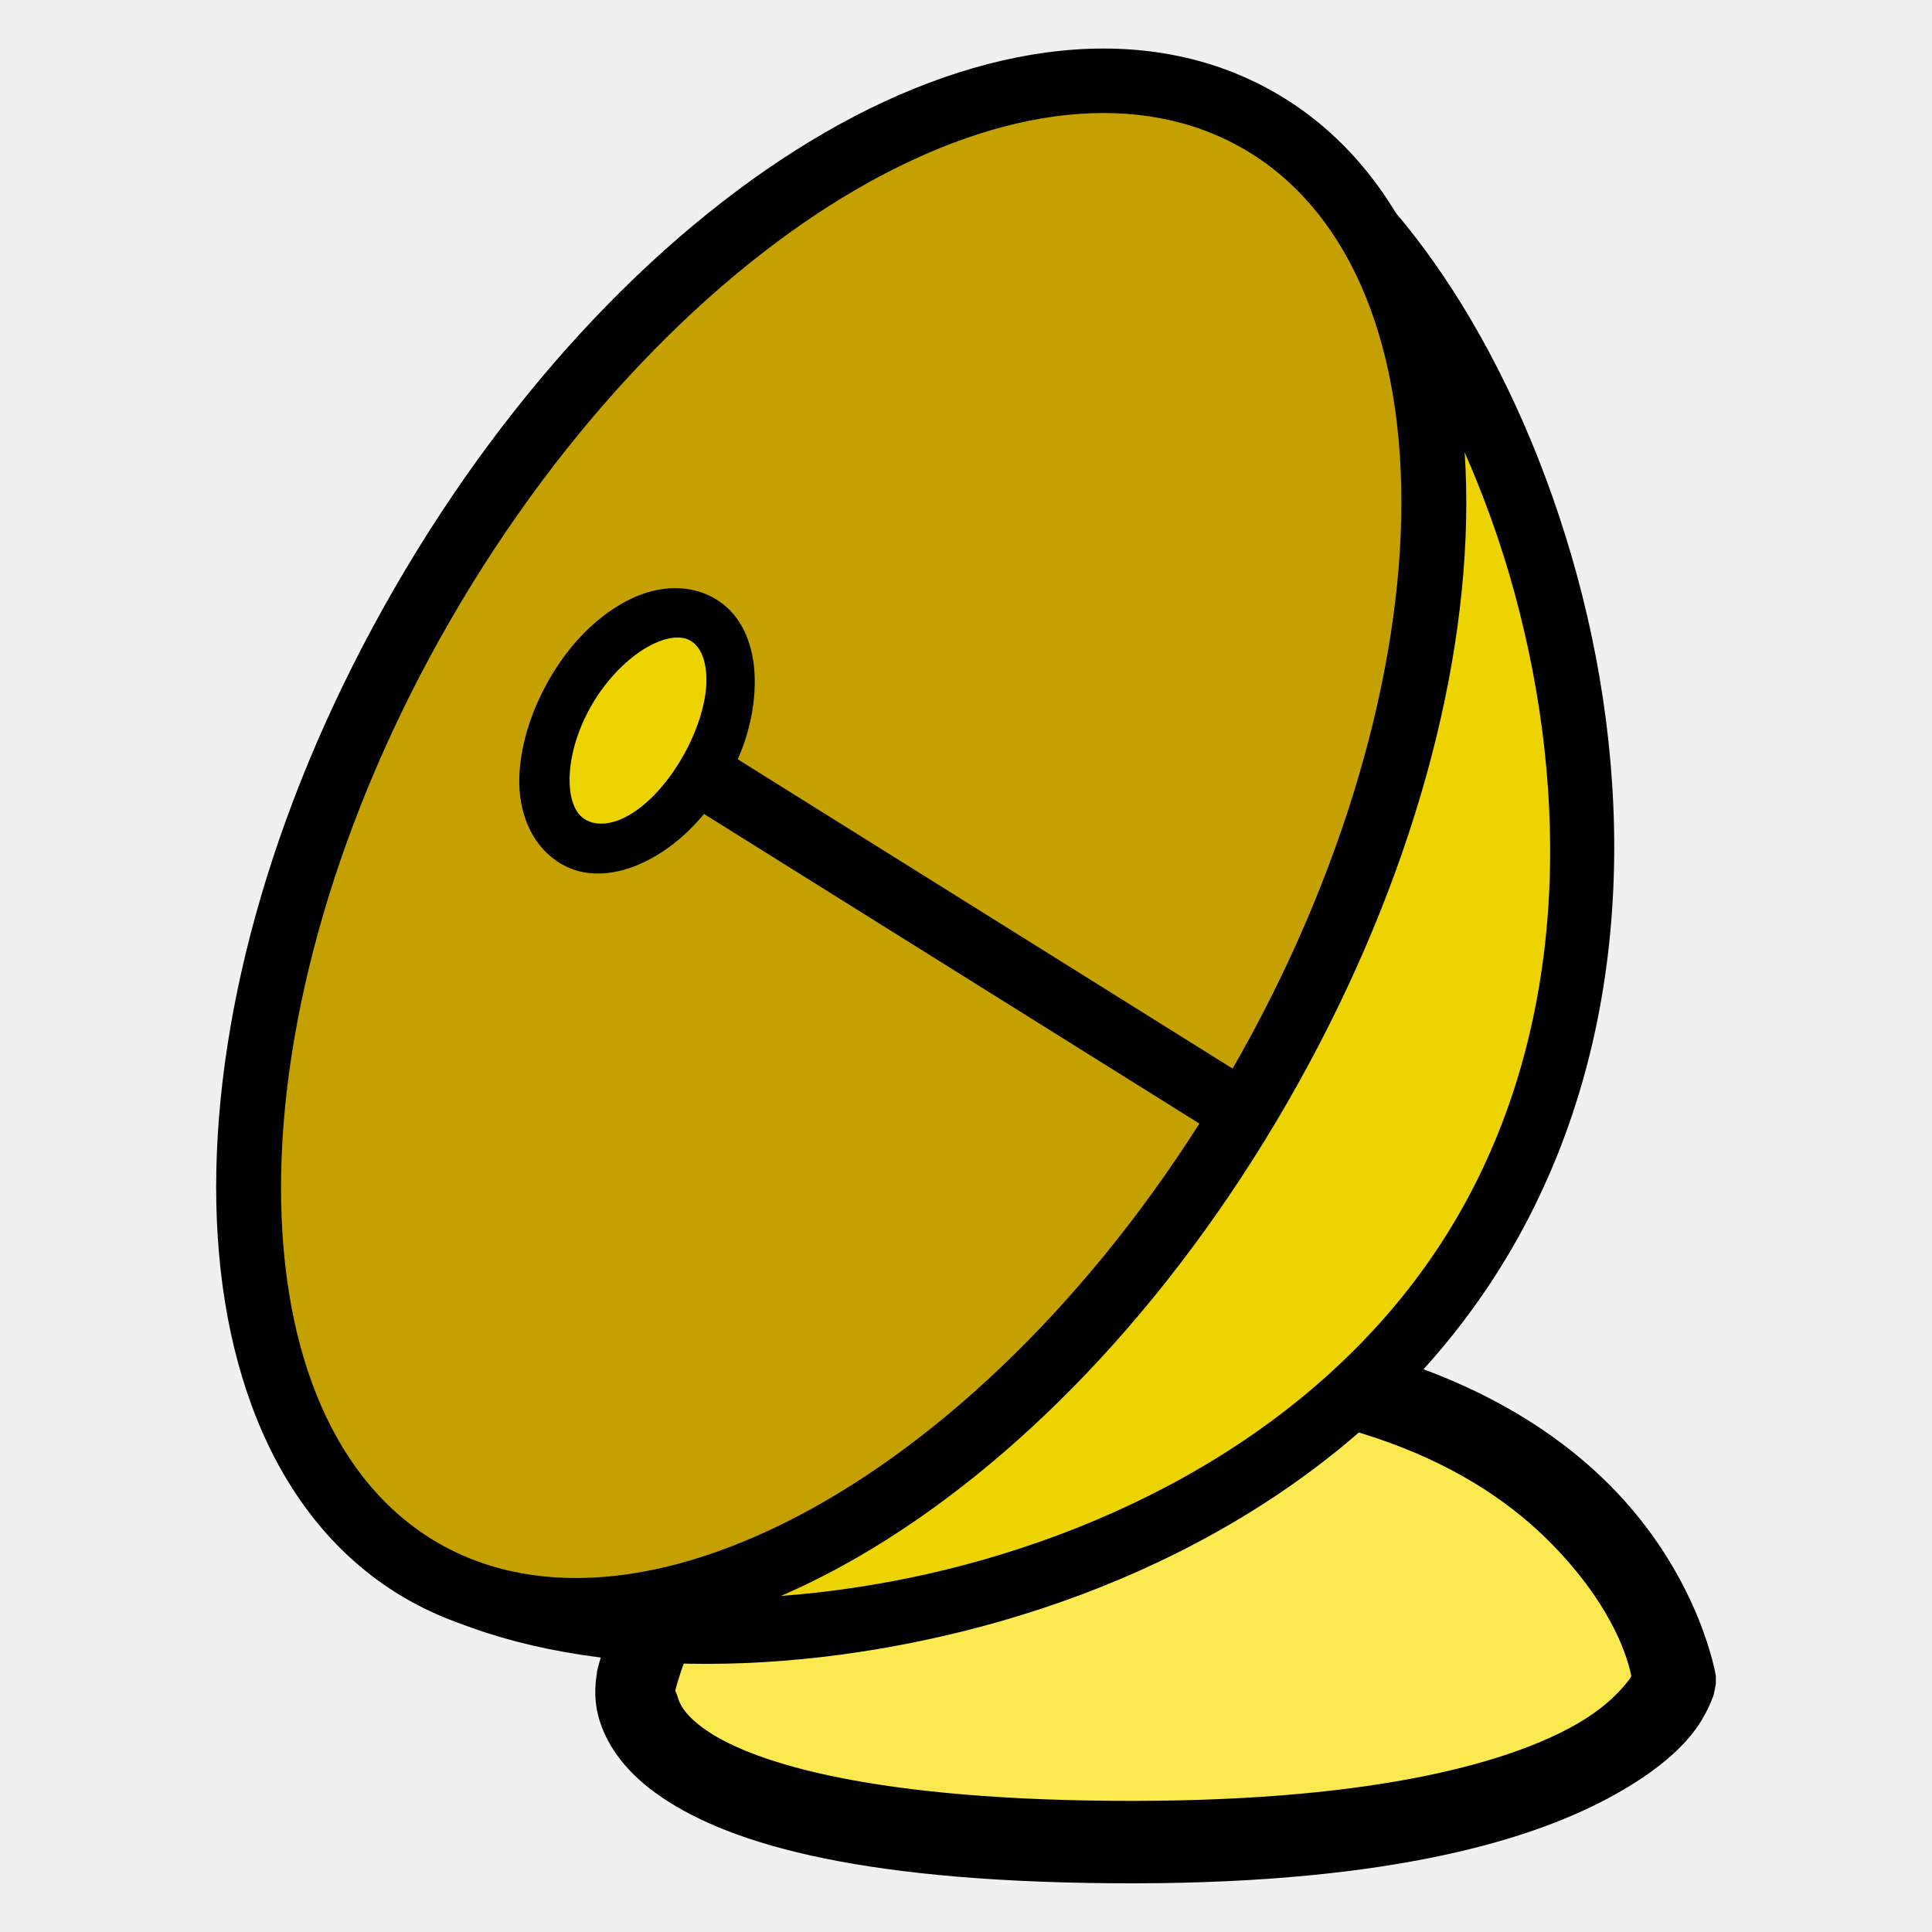
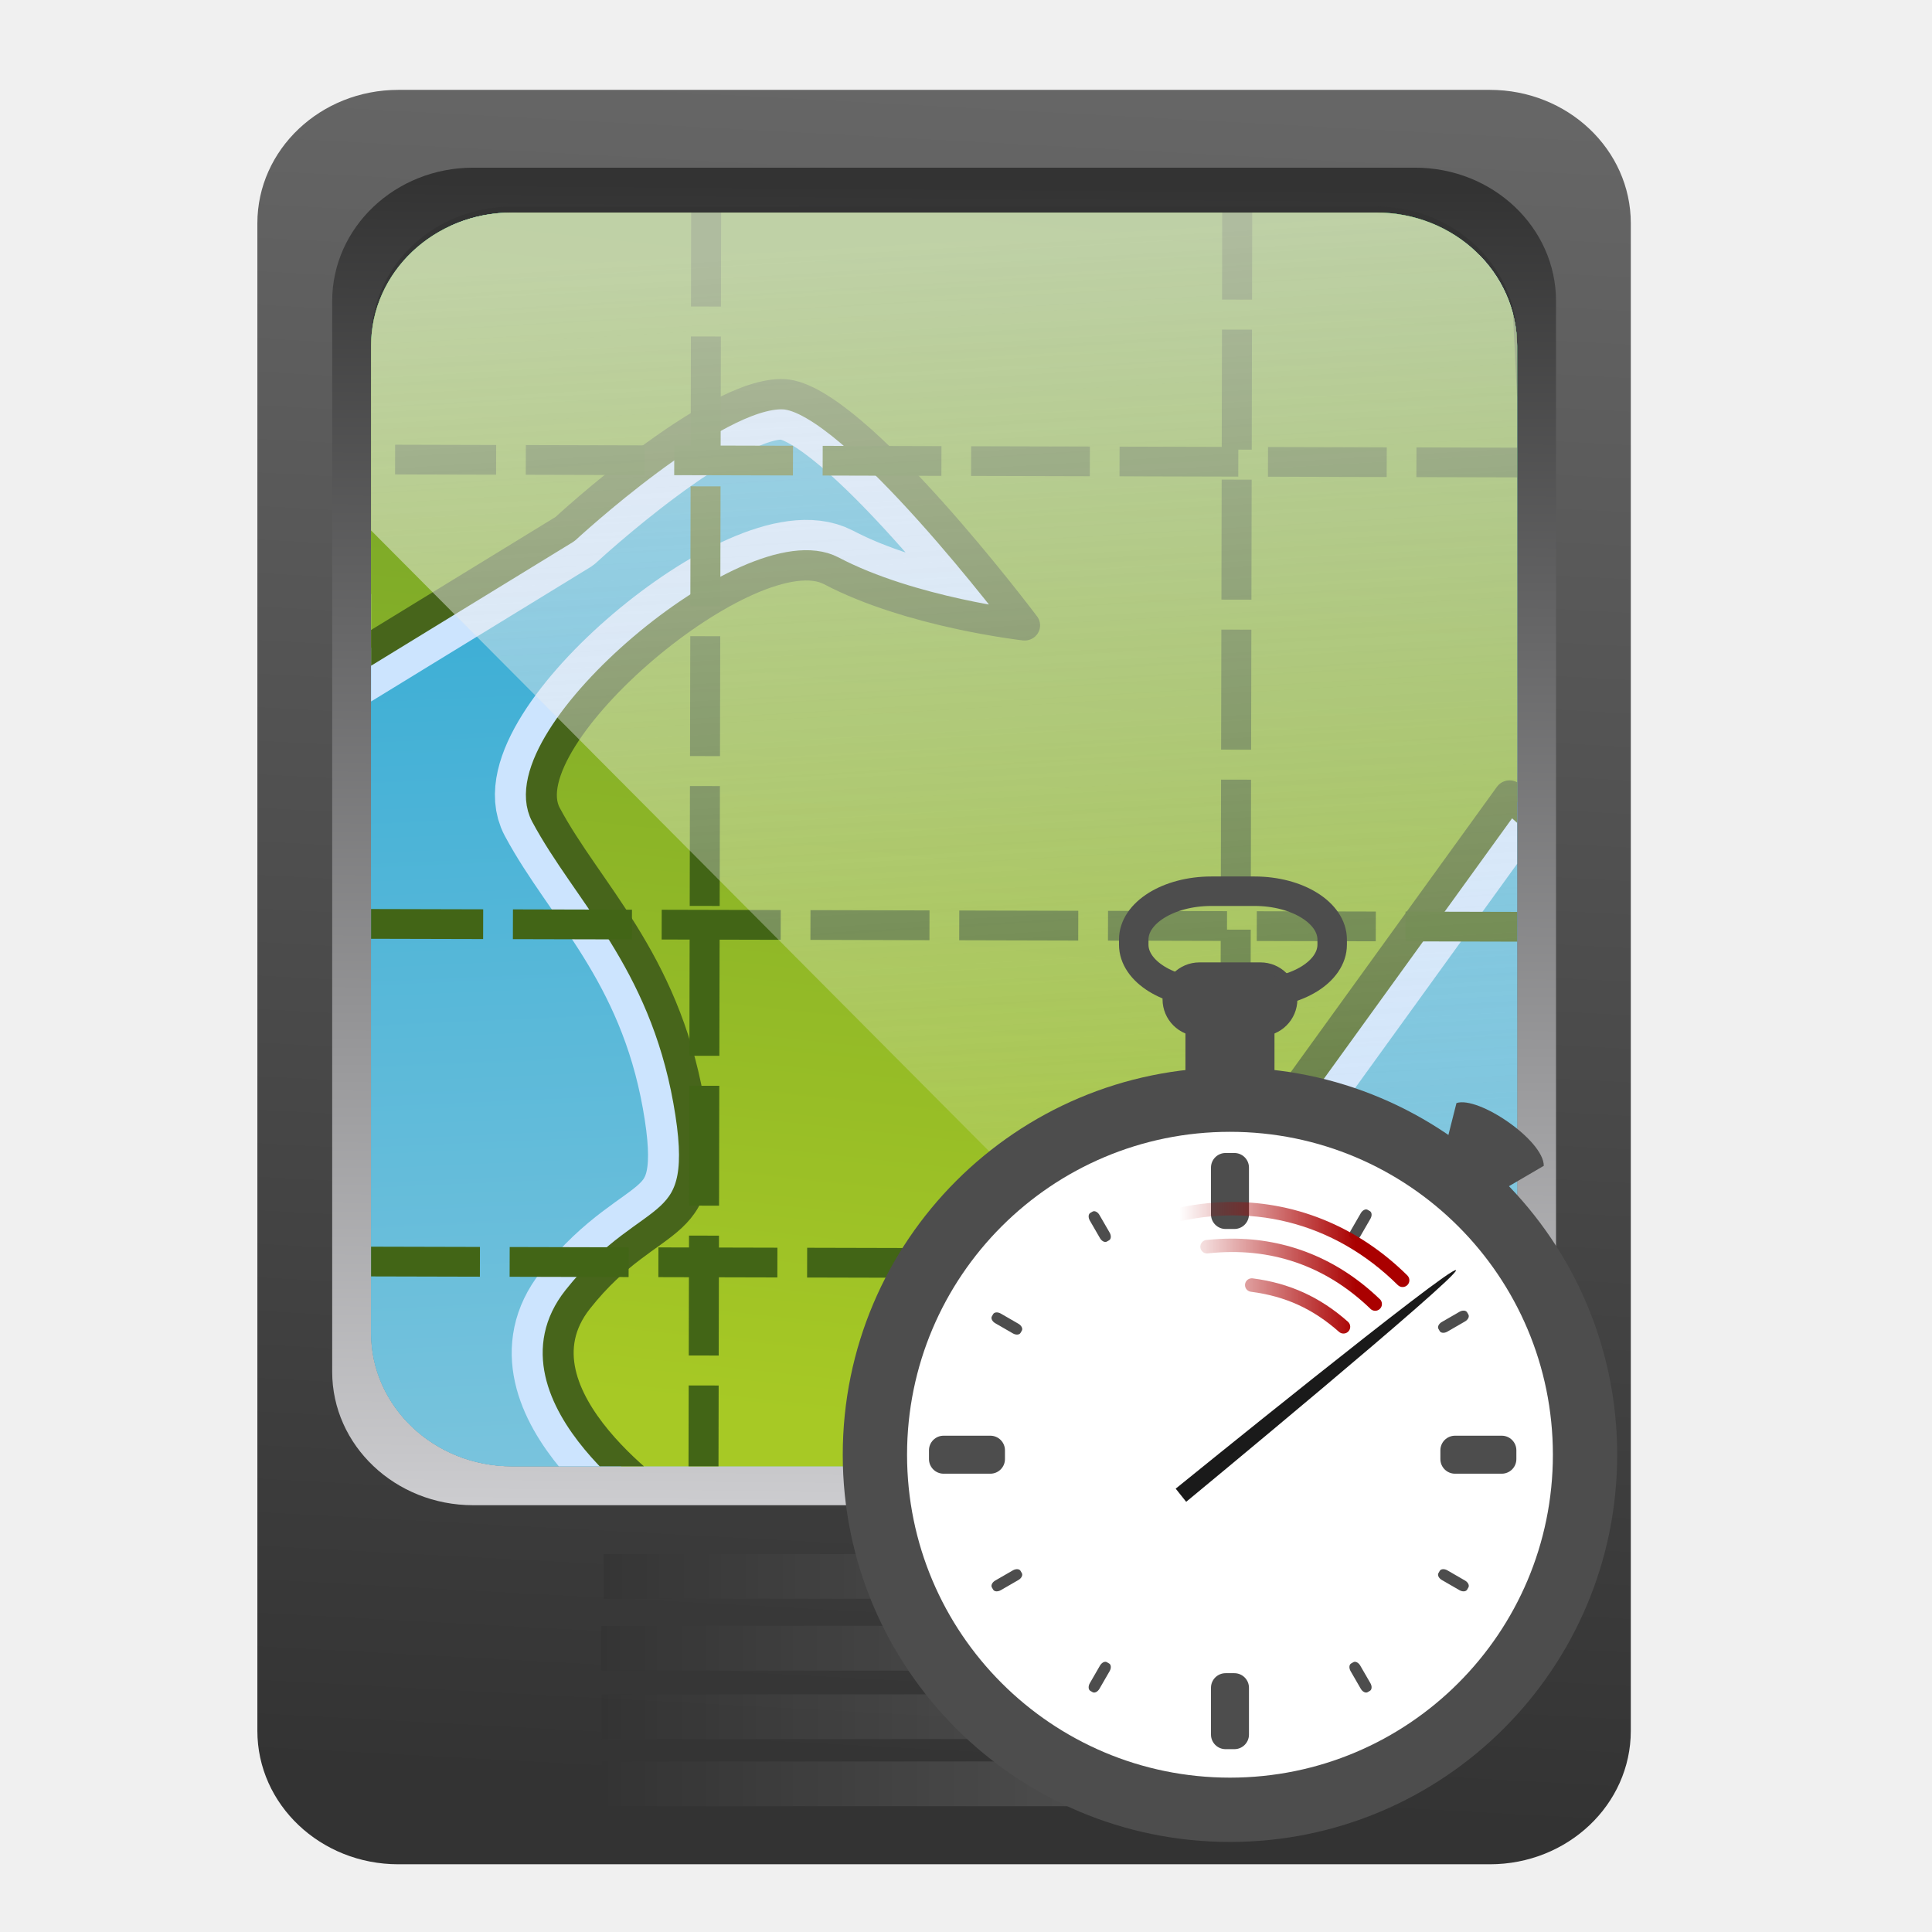
- <svg xmlns="http://www.w3.org/2000/svg" width="30" height="30" id="svg7594" version="1.0">
-   <defs id="defs7596">
-     <linearGradient id="linearGradient2202">
-       <stop offset="0" style="stop-color:#797979;stop-opacity:1;" id="stop2204" />
-       <stop offset="1" style="stop-color:#cbcbcb;stop-opacity:1;" id="stop2206" />
+ <svg xmlns="http://www.w3.org/2000/svg" xmlns:xlink="http://www.w3.org/1999/xlink" id="svg4199" viewBox="0 0 512 512" version="1.1" width="100%" height="100%">
+   <defs id="defs3">
+     <linearGradient id="linearGradient5054">
+       <stop id="stop5056" stop-color="#6c9d2a" offset="0" />
+       <stop id="stop5058" stop-color="#a7c925" offset="1" />
    </linearGradient>
+     <linearGradient id="linearGradient4719">
+       <stop id="stop4721" stop-color="#333" offset="0" />
+       <stop id="stop4723" stop-color="#666" offset="1" />
+     </linearGradient>
+     <style id="style6" type="text/css">.str0 {stroke:#1F1A17;stroke-width:0.076}
+     .fil9 {fill:none}
+     .fil3 {fill:#007CC3}
+     .fil1 {fill:#00923F}
+     .fil5 {fill:#0093DD}
+     .fil0 {fill:#1F1A17}
+     .fil7 {fill:#DA251D}
+     .fil2 {fill:#E77817}
+     .fil4 {fill:#FFF500}
+     .fil6 {fill:white}
+     .fil8 {fill:#141516}</style>
+     <clipPath id="clipPath5121" clipPathUnits="userSpaceOnUse">
+       <rect id="rect5123" rx="67.287" ry="63.708" height="598.57" width="547.14" y="146.65" x="-237.14" style="fill:url(#linearGradient5125)" />
+     </clipPath>
+     <linearGradient id="linearGradient5125" x1="12.857" gradientUnits="userSpaceOnUse" x2="36.429" y1="205.22" y2="745.22">
+       <stop id="stop5044" stop-color="#2ba8d3" offset="0" />
+       <stop id="stop5046" stop-color="#7ac4dd" offset="1" />
+     </linearGradient>
+     <linearGradient id="linearGradient5264" x1="-7.143" xlink:href="#linearGradient4719" gradientUnits="userSpaceOnUse" x2="36.429" y1="902.36" y2="88.076" />
+     <linearGradient id="linearGradient5266" y2="763.79" gradientUnits="userSpaceOnUse" y1="133.79" x2="36.429" x1="41.429">
+       <stop id="stop4733" stop-color="#333" offset="0" />
+       <stop id="stop4735" stop-color="#cccccf" offset="1" />
+     </linearGradient>
+     <linearGradient id="linearGradient5268" x1="41.429" xlink:href="#linearGradient4719" gradientUnits="userSpaceOnUse" y1="133.79" gradientTransform="matrix(0.93643,0,0,0.94183,2.3158,25.855)" x2="36.429" y2="763.79" />
+     <linearGradient id="linearGradient5274" x1="-64.286" xlink:href="#linearGradient5054" gradientUnits="userSpaceOnUse" y1="136.65" gradientTransform="matrix(1.0154,0,0,1.0512,747.72,9.9705)" x2="-7.143" y2="720.93" />
+     <linearGradient id="linearGradient5276" x1="-64.286" xlink:href="#linearGradient5054" gradientUnits="userSpaceOnUse" y1="179.57" gradientTransform="matrix(1.0154,0,0,1.0512,747.72,9.9705)" x2="-7.143" y2="720.93" />
+     <linearGradient id="linearGradient5278" y2="806.58" gradientUnits="userSpaceOnUse" y1="161.86" x2="36.429" x1="-1.187">
+       <stop id="stop5135" stop-color="#eee" offset="0" />
+       <stop id="stop5137" stop-color="#eee" stop-opacity="0" offset="1" />
+     </linearGradient>
+     <linearGradient id="linearGradient5280" x1="-250.49" xlink:href="#linearGradient4719" gradientUnits="userSpaceOnUse" x2="-138.96" y1="860.01" y2="860.01" />
+     <linearGradient id="linearGradient5282" y2="908.69" gradientUnits="userSpaceOnUse" y1="822.69" x2="-194.72" x1="-193.1">
+       <stop id="stop5158" stop-color="#fd3301" offset="0" />
+       <stop id="stop5160" stop-color="#d40000" offset="1" />
+     </linearGradient>
+     <linearGradient id="linearGradient5284" x1="-127.05" xlink:href="#linearGradient4719" gradientUnits="userSpaceOnUse" x2="173.35" y1="864.76" y2="864.76" />
+     <linearGradient id="linearGradient5286" x1="-127.05" xlink:href="#linearGradient4719" gradientUnits="userSpaceOnUse" x2="173.35" y1="896.82" y2="896.82" />
+     <linearGradient xlink:href="#linearGradient5054" id="linearGradient3110" gradientUnits="userSpaceOnUse" gradientTransform="matrix(1.0154,0,0,1.0512,747.72,9.9705)" x1="-64.286" y1="136.65" x2="-7.143" y2="720.93" />
+     <linearGradient xlink:href="#linearGradient5054" id="linearGradient3112" gradientUnits="userSpaceOnUse" gradientTransform="matrix(1.0154,0,0,1.0512,747.72,9.9705)" x1="-64.286" y1="179.57" x2="-7.143" y2="720.93" />
+     <linearGradient xlink:href="#linearGradient4719" id="linearGradient3125" gradientUnits="userSpaceOnUse" x1="-127.05" y1="896.82" x2="173.35" y2="896.82" gradientTransform="matrix(0.5550848,0,0,0.5550848,229.9733,-25.07302)" />
+     <linearGradient xlink:href="#linearGradient4719" id="linearGradient3128" gradientUnits="userSpaceOnUse" x1="-127.05" y1="864.76" x2="173.35" y2="864.76" gradientTransform="matrix(0.5550848,0,0,0.5550848,229.9733,-25.07302)" />
+     <linearGradient xlink:href="#linearGradient5282" id="linearGradient3153" gradientUnits="userSpaceOnUse" x1="-193.1" y1="822.69" x2="-194.72" y2="908.69" gradientTransform="matrix(0.4061611,0,0,0.4061611,450.1033,89.82397)" />
+     <linearGradient xlink:href="#linearGradient4719" id="linearGradient3156" gradientUnits="userSpaceOnUse" x1="-250.49" y1="860.01" x2="-138.96" y2="860.01" gradientTransform="matrix(0.5550848,0,0,0.5550848,479.1009,-38.25462)" />
+     <linearGradient xlink:href="#linearGradient5278" id="linearGradient3159" gradientUnits="userSpaceOnUse" x1="-1.187" y1="161.86" x2="36.429" y2="806.58" gradientTransform="matrix(0.5550848,0,0,0.5550848,229.9733,-25.07302)" />
+     <linearGradient xlink:href="#linearGradient5125" id="linearGradient3171" gradientUnits="userSpaceOnUse" x1="12.857" y1="205.22" x2="36.429" y2="745.22" gradientTransform="matrix(0.5550848,0,0,0.5550848,229.9733,-25.07302)" />
+     <linearGradient xlink:href="#linearGradient5125" id="linearGradient3174" gradientUnits="userSpaceOnUse" x1="12.857" y1="205.22" x2="36.429" y2="745.22" gradientTransform="matrix(0.5550848,0,0,0.5550848,229.9733,-25.07302)" />
+     <linearGradient xlink:href="#linearGradient4719" id="linearGradient3177" gradientUnits="userSpaceOnUse" gradientTransform="matrix(0.519798,0,0,0.5227955,231.2588,-10.7213)" x1="41.429" y1="133.79" x2="36.429" y2="763.79" />
+     <linearGradient xlink:href="#linearGradient5266" id="linearGradient3180" gradientUnits="userSpaceOnUse" x1="41.429" y1="133.79" x2="36.429" y2="763.79" gradientTransform="matrix(0.5550848,0,0,0.5550848,229.9733,-25.07302)" />
+     <linearGradient xlink:href="#linearGradient4719" id="linearGradient3183" gradientUnits="userSpaceOnUse" x1="-7.143" y1="902.36" x2="36.429" y2="88.076" gradientTransform="matrix(0.5550848,0,0,0.5550848,229.9733,-25.07302)" />
+     <linearGradient xlink:href="#linearGradient4719-2" id="linearGradient3128-5" gradientUnits="userSpaceOnUse" x1="-127.05" y1="864.76" x2="173.35" y2="864.76" gradientTransform="matrix(0.5550848,0,0,0.5550848,229.9733,-25.07302)" />
+     <linearGradient id="linearGradient4719-2">
+       <stop id="stop4721-8" stop-color="#333" offset="0" />
+       <stop id="stop4723-6" stop-color="#666" offset="1" />
+     </linearGradient>
+     <linearGradient y2="864.76" x2="173.35" y1="864.76" x1="-127.05" gradientTransform="matrix(0.5550848,0,0,0.5550848,229.8665,-43.213)" gradientUnits="userSpaceOnUse" id="linearGradient3200" xlink:href="#linearGradient4719-2" />
+     <linearGradient y2="864.76" x2="173.35" y1="864.76" x1="-127.05" gradientTransform="matrix(0.5550848,0,0,0.5550848,229.5492,-44.16483)" gradientUnits="userSpaceOnUse" id="linearGradient3200-4" xlink:href="#linearGradient4719-2-2" />
+     <linearGradient id="linearGradient4719-2-2">
+       <stop id="stop4721-8-3" stop-color="#333" offset="0" />
+       <stop id="stop4723-6-3" stop-color="#666" offset="1" />
+     </linearGradient>
+     <linearGradient y2="864.76" x2="173.35" y1="864.76" x1="-127.05" gradientTransform="matrix(0.5550848,0,0,0.5550848,230.501,-62.24961)" gradientUnits="userSpaceOnUse" id="linearGradient3234" xlink:href="#linearGradient4719-2-2" />
+     <mask id="SVGID_20_" height="544.797" width="770.459" y="185.025" x="3423.656" maskUnits="userSpaceOnUse">
+       <g style="filter:url(#Adobe_OpacityMaskFilter_5_)" id="g447">
+         <linearGradient id="SVGID_21_" y2="642.67" gradientUnits="userSpaceOnUse" x2="3808.9" y1="74.056" x1="3808.9">
+           <stop stop-color="#fff" offset="0" id="stop450" />
+           <stop offset="1" id="stop452" />
+         </linearGradient>
+         <path style="fill:url(#SVGID_21_)" d="m 3808.9,753.81 c -103.68,0 -200.68,-14.692 -273.13,-41.369 -40.649,-14.967 -72.774,-33.457 -95.483,-54.956 -12.825,-12.143 -22.766,-25.387 -29.544,-39.364 -7.337,-15.128 -11.057,-31.232 -11.057,-47.867 0,-55.234 10.823,-108.83 32.168,-159.29 20.612,-48.732 50.115,-92.493 87.689,-130.07 37.574,-37.577 81.335,-67.077 130.07,-87.689 50.466,-21.345 104.06,-32.168 159.29,-32.168 55.23,0 108.83,10.823 159.29,32.168 48.732,20.612 92.493,50.115 130.07,87.689 37.577,37.574 67.077,81.335 87.688,130.07 21.345,50.466 32.168,104.06 32.168,159.29 0,16.634 -3.72,32.739 -11.057,47.867 -6.779,13.977 -16.719,27.221 -29.544,39.364 -22.708,21.499 -54.833,39.99 -95.483,54.956 -72.6,26.68 -169.6,41.37 -273.3,41.37 z" id="path454" />
+       </g>
+     </mask>
+     <filter color-interpolation-filters="sRGB" id="Adobe_OpacityMaskFilter_5_" height="544.8" width="770.46" y="185.02" x="3423.7" filterUnits="userSpaceOnUse">
+       <feColorMatrix values="1 0 0 0 0  0 1 0 0 0  0 0 1 0 0  0 0 0 1 0" type="matrix" id="feColorMatrix444" />
+     </filter>
+     <linearGradient id="linearGradient3755" y2="642.67" gradientUnits="userSpaceOnUse" x2="3808.9" y1="74.056" x1="3808.9">
+       <stop stop-color="#fff" offset="0" id="stop3757" />
+       <stop offset="1" id="stop3759" />
+     </linearGradient>
+     <radialGradient id="SVGID_19_" gradientUnits="userSpaceOnUse" cy="-793.65" cx="4872.5" gradientTransform="matrix(0.4798,0,0,0.4798,1486.6,518.45)" r="1598.1">
+       <stop stop-color="#F32F7E" offset=".507" id="stop435" />
+       <stop stop-color="#E4005B" offset="1" id="stop437" />
+     </radialGradient>
+     <linearGradient id="SVGID_18_" y2="593.28" gradientUnits="userSpaceOnUse" x2="4300.2" y1="593.28" x1="3317.6">
+       <stop stop-color="#F32F7E" offset=".118" id="stop428" />
+       <stop stop-color="#E4005B" offset="1" id="stop430" />
+     </linearGradient>
+     <mask id="SVGID_16_" height="455.963" width="571.675" y="899.44" x="3523.047" maskUnits="userSpaceOnUse">
+       <g style="filter:url(#Adobe_OpacityMaskFilter_4_)" id="g421">
+         <polygon style="fill:url(#SVGID_3_)" points="466.96,1706.6 1904.6,1706.6 1185.8,2951.6 " id="polygon423" />
+       </g>
+     </mask>
+     <filter color-interpolation-filters="sRGB" id="Adobe_OpacityMaskFilter_4_" height="455.96" width="571.68" y="899.44" x="3523" filterUnits="userSpaceOnUse">
+       <feColorMatrix values="1 0 0 0 0  0 1 0 0 0  0 0 1 0 0  0 0 0 1 0" type="matrix" id="feColorMatrix418" />
+     </filter>
+     <linearGradient id="SVGID_3_" y2="2486.9" gradientUnits="userSpaceOnUse" x2="1185.8" y1="2171.3" x1="1185.8">
+       <stop stop-color="#fff" offset="0" id="stop119" />
+       <stop offset="1" id="stop121" />
+     </linearGradient>
+     <linearGradient id="SVGID_15_" y2="3969.5" gradientUnits="userSpaceOnUse" x2="-641.05" gradientTransform="matrix(-1,0,0,-1,2882,5096.9)" y1="3969.5" x1="-1212.7">
+       <stop stop-color="#E4005B" offset="0" id="stop409" />
+       <stop stop-color="#F32F7E" offset=".882" id="stop411" />
+     </linearGradient>
+     <linearGradient xlink:href="#SVGID_15_" id="linearGradient3481" gradientUnits="userSpaceOnUse" gradientTransform="matrix(-1,0,0,-1,2882,5096.9)" x1="-1212.7" y1="3969.5" x2="-641.05" y2="3969.5" />
+     <linearGradient xlink:href="#SVGID_18_" id="linearGradient3483" gradientUnits="userSpaceOnUse" x1="3317.6" y1="593.28" x2="4300.2" y2="593.28" />
+     <radialGradient xlink:href="#SVGID_19_" id="radialGradient3485" gradientUnits="userSpaceOnUse" gradientTransform="matrix(0.4798,0,0,0.4798,1486.6,518.45)" cx="4872.5" cy="-793.65" r="1598.1" />
+     <linearGradient id="linearGradient4470" y2="238.84" gradientUnits="userSpaceOnUse" x2="220.47" gradientTransform="matrix(0.64805,0,0,0.64805,84.242,99.24)" y1="238.84" x1="286.3">
+       <stop id="stop4179" stop-color="#a00" offset="0" />
+       <stop id="stop4181" stop-color="#a00" stop-opacity="0" offset="1" />
+     </linearGradient>
+     <linearGradient id="linearGradient3026" y2="238.84" gradientUnits="userSpaceOnUse" x2="220.47" gradientTransform="matrix(0.64805,0,0,0.64805,84.242,99.24)" y1="238.84" x1="286.3">
+       <stop id="stop3028" stop-color="#a00" offset="0" />
+       <stop id="stop3030" stop-color="#a00" stop-opacity="0" offset="1" />
+     </linearGradient>
+     <linearGradient id="linearGradient3032" y2="238.84" gradientUnits="userSpaceOnUse" x2="220.47" gradientTransform="matrix(0.64805,0,0,0.64805,84.242,99.24)" y1="238.84" x1="286.3">
+       <stop id="stop3034" stop-color="#a00" offset="0" />
+       <stop id="stop3036" stop-color="#a00" stop-opacity="0" offset="1" />
+     </linearGradient>
+     <linearGradient y2="238.84" x2="220.47" y1="238.84" x1="286.3" gradientTransform="matrix(0.64805,0,0,0.64805,84.242,99.24)" gradientUnits="userSpaceOnUse" id="linearGradient3065" xlink:href="#linearGradient4470" />
+     <linearGradient y2="238.84" x2="220.47" y1="238.84" x1="286.3" gradientTransform="matrix(0.64805,0,0,0.64805,84.242,99.24)" gradientUnits="userSpaceOnUse" id="linearGradient3067" xlink:href="#linearGradient4470" />
+     <linearGradient y2="238.84" x2="220.47" y1="238.84" x1="286.3" gradientTransform="matrix(0.64805,0,0,0.64805,84.242,99.24)" gradientUnits="userSpaceOnUse" id="linearGradient3069" xlink:href="#linearGradient4470" />
  </defs>
-   <g id="layer1">
-     <path style="fill:#888888;fill-opacity:1;stroke:none" d="" id="path8460" />
-     <path style="fill:#888888;fill-opacity:1;stroke:none" d="" id="path8462" />
-     <path style="fill:#888888;fill-opacity:1;stroke:none" d="" id="path8464" />
-     <g id="g11262" transform="translate(-279.1135,-276.3151)">
-       <g id="g8688" transform="translate(2.007045,-0.00285743)">
-         <path style="fill:#fce94f;fill-opacity:1;fill-rule:evenodd;stroke:none" d="m 287.1,302.441 c 0,0 0,-5 8.034,-5 8.034,0 8.034,5 8.034,5 0,0 0,2.411 -8.034,2.411 -8.034,0 -8.034,-2.143 -8.034,-2.411 z" id="path26233" />
-         <path id="path26235" d="m 294.375,296.812 c -3.293,-0.088 -5.371,1.267 -6.531,2.656 -1.146,1.372 -1.459,2.768 -1.469,2.812 0,0 2.7e-4,0.03 0,0.031 -0.006,0.029 -0.069,0.338 0.031,0.688 0.105,0.365 0.358,0.78 0.875,1.156 1.035,0.752 3.013,1.374 7.094,1.406 4.084,0.032 6.373,-0.613 7.688,-1.312 0.657,-0.35 1.064,-0.692 1.312,-1 0.249,-0.308 0.344,-0.625 0.344,-0.625 l 0.031,-0.156 0,-0.125 c 0,0 -0.227,-1.463 -1.531,-2.844 -1.3,-1.377 -3.685,-2.68 -7.812,-2.688 l -0.031,0 z m -0.031,1.25 0.031,0 c 3.885,0 5.849,1.193 6.906,2.312 0.906,0.96 1.11,1.732 1.156,1.969 -0.01,0.018 0.013,3e-5 -0.062,0.094 -0.135,0.167 -0.383,0.44 -0.906,0.719 -1.047,0.557 -3.144,1.156 -7.094,1.125 -3.953,-0.031 -5.692,-0.651 -6.344,-1.125 -0.326,-0.237 -0.38,-0.41 -0.406,-0.5 -0.026,-0.09 -0.031,-0.062 -0.031,-0.062 l 0,-0.031 c 0,0 0.256,-1.129 1.219,-2.281 0.963,-1.153 2.57,-2.307 5.531,-2.219 z" style="fill:#000000;fill-opacity:1;fill-rule:evenodd;stroke:none" />
-         <path style="fill:#edd400;fill-opacity:1;stroke:none" id="path8674" d="m 299.969,295.373 c -3.588,6.215 -12.915,7.328 -16.5,5.258 -3.585,-2.07 9.453,-1.214 13.041,-7.429 3.588,-6.215 -3.626,-16.9 -0.041,-14.83 3.585,2.07 7.088,10.785 3.5,17 z" />
-         <path id="path2900" d="m 296.219,277.719 c -0.223,-0.052 -0.489,-0.066 -0.719,0.094 -0.23,0.159 -0.314,0.416 -0.344,0.625 -0.029,0.209 -0.033,0.428 0,0.656 0.131,0.912 0.613,2.2 1.062,3.781 0.899,3.162 1.722,7.282 0.062,10.156 -1.658,2.872 -5.674,4.217 -8.906,5.031 -1.616,0.407 -3.005,0.654 -3.875,1 -0.218,0.086 -0.394,0.184 -0.562,0.312 -0.169,0.129 -0.345,0.346 -0.375,0.625 -0.03,0.279 0.093,0.518 0.25,0.688 0.157,0.17 0.344,0.294 0.594,0.438 1.989,1.148 5.299,1.352 8.625,0.531 3.326,-0.821 6.681,-2.71 8.562,-5.969 1.88,-3.256 1.902,-7.126 1,-10.438 -0.902,-3.311 -2.693,-6.098 -4.688,-7.25 -0.249,-0.144 -0.464,-0.229 -0.688,-0.281 z m -0.062,1.031 c 0.077,0.031 0.125,0.053 0.25,0.125 1.591,0.918 3.37,3.538 4.219,6.656 0.849,3.118 0.833,6.698 -0.875,9.656 -1.707,2.956 -4.807,4.728 -7.938,5.5 -3.13,0.772 -6.31,0.515 -7.906,-0.406 -0.129,-0.074 -0.154,-0.136 -0.219,-0.188 0.059,-0.031 0.097,-0.058 0.188,-0.094 0.678,-0.27 2.106,-0.555 3.75,-0.969 3.287,-0.828 7.304,-2.38 9.234,-5.723 1.929,-3.34 1.212,-7.466 0.297,-10.683 -0.457,-1.608 -0.899,-2.984 -1,-3.688 -0.013,-0.088 0.002,-0.126 0,-0.188 z" style="fill:#000000;fill-opacity:1;stroke:none" />
-         <path id="path8672" d="m 296.65,293.113 c -3.588,6.215 -9.41,9.578 -12.995,7.508 -3.585,-2.07 -3.583,-8.794 0.005,-15.008 3.588,-6.215 9.41,-9.578 12.995,-7.508 3.585,2.07 3.583,8.794 -0.005,15.008 z" style="fill:#c4a000;fill-opacity:1;stroke:none" />
-         <path id="path3781" d="m 296.911,277.76 c -1.996,-1.152 -4.548,-0.798 -6.995,0.616 -2.447,1.414 -4.85,3.9 -6.683,7.075 -1.833,3.175 -2.769,6.472 -2.77,9.298 -9.1e-4,2.827 0.953,5.241 2.948,6.393 1.996,1.152 4.564,0.771 7.011,-0.643 2.447,-1.414 4.834,-3.873 6.667,-7.048 1.833,-3.175 2.785,-6.499 2.786,-9.325 9.1e-4,-2.827 -0.968,-5.214 -2.964,-6.366 z m -0.5,0.866 c 1.59,0.918 2.457,2.889 2.456,5.496 -8.3e-4,2.607 -0.889,5.79 -2.644,8.83 -1.755,3.04 -4.052,5.374 -6.309,6.678 -2.257,1.304 -4.413,1.565 -6.003,0.648 -1.59,-0.918 -2.441,-2.916 -2.441,-5.523 8.3e-4,-2.607 0.873,-5.763 2.628,-8.803 1.755,-3.04 4.068,-5.401 6.325,-6.705 2.257,-1.304 4.398,-1.538 5.987,-0.621 z" style="fill:#000000;fill-opacity:1;stroke:none" />
-         <path id="path8662" d="m 287.997,288.216 c -0.552,0.956 -1.466,1.463 -2.039,1.132 -0.574,-0.331 -0.591,-1.376 -0.039,-2.332 0.552,-0.956 1.466,-1.463 2.039,-1.132 0.574,0.331 0.591,1.376 0.039,2.332 z" style="fill:#edd400;fill-opacity:1;stroke:none" />
-         <path id="path8660" d="m 288.201,285.61 c -0.438,-0.253 -0.961,-0.185 -1.406,0.062 -0.445,0.247 -0.849,0.655 -1.156,1.188 -0.307,0.532 -0.477,1.116 -0.469,1.625 0.009,0.509 0.218,0.997 0.656,1.25 0.438,0.253 0.961,0.153 1.406,-0.094 0.445,-0.247 0.849,-0.655 1.156,-1.188 0.307,-0.532 0.446,-1.085 0.438,-1.594 -0.009,-0.509 -0.187,-0.997 -0.625,-1.25 z m -0.375,0.656 c 0.136,0.078 0.244,0.258 0.25,0.594 0.006,0.335 -0.13,0.795 -0.375,1.219 -0.245,0.424 -0.551,0.744 -0.844,0.906 -0.293,0.163 -0.521,0.141 -0.656,0.062 -0.136,-0.078 -0.244,-0.258 -0.25,-0.594 -0.006,-0.335 0.099,-0.764 0.344,-1.188 0.245,-0.424 0.582,-0.744 0.875,-0.906 0.293,-0.163 0.521,-0.172 0.656,-0.094 z" style="fill:#000000;fill-opacity:1;stroke:none" />
-         <path id="path4666" d="m 288.438,288.031 -0.531,0.844 8,5 0.531,-0.844 -8,-5 z" style="fill:#000000;fill-opacity:1;fill-rule:evenodd;stroke:none" />
+   <rect id="rect4717" rx="37.35" ry="35.363" height="470.235" width="363.975" y="23.817" x="68.205" style="fill:url(#linearGradient3183)" />
+   <rect id="rect4727" rx="37.35" ry="35.363" height="354.46" width="324.33" y="44.435" x="88.033" style="fill:url(#linearGradient3180)" />
+   <rect id="rect4739" rx="37.35" ry="35.363" height="333.845" width="303.709" y="54.743" x="98.341" style="fill:url(#linearGradient3177)" />
+   <rect id="rect4745" rx="37.35" ry="35.363" height="332.257" width="303.709" y="56.33" x="98.341" style="fill:url(#linearGradient3174)" />
+   <rect id="rect5066" rx="37.35" ry="35.363" height="332.257" width="303.709" y="56.33" x="98.341" style="fill:url(#linearGradient3171)" />
+   <g id="g5109" clip-path="url(#clipPath5121)" transform="matrix(-0.5550848,0,0,0.5550848,270.4151,-25.07302)">
+     <g id="g5091" transform="matrix(1.0433,0,0,1.0206,-773.03,-50.594)" style="stroke-linejoin:round">
+       <path id="path5050" d="m 517.08,465.96 233.54,330.37 149.41,3.003 c 0,0 78.33,-52.558 43.516,-97.608 -34.813,-45.05 -62.374,-27.03 -50.769,-93.103 11.604,-66.073 46.418,-97.608 65.275,-133.65 18.857,-36.04 -94.286,-133.65 -130.55,-114.13 -36.264,19.522 -88.484,25.528 -88.484,25.528 0,0 78.33,-106.62 110.24,-108.12 31.912,-1.502 100.09,63.07 100.09,63.07 l 117.49,73.581 1.451,-222.25 c 0,0 -159.56,-39.043 -240.79,-39.043 -81.231,0 -253.85,6.007 -253.85,6.007 l -62.374,22.525 -8.703,180.2 1.451,115.63 13.055,-12.013 z" clip-path="none" style="fill:url(#linearGradient3110);stroke:#cce4fe;stroke-width:42.52" />
+       <path id="path5085" d="m 517.08,465.96 233.54,330.37 149.41,3.003 c 0,0 78.33,-52.558 43.516,-97.608 -34.813,-45.05 -62.374,-27.03 -50.769,-93.103 11.604,-66.073 46.418,-97.608 65.275,-133.65 18.857,-36.04 -94.286,-133.65 -130.55,-114.13 -36.264,19.522 -88.484,25.528 -88.484,25.528 0,0 78.33,-106.62 110.24,-108.12 31.912,-1.502 100.09,63.07 100.09,63.07 l 117.49,73.581 1.451,-222.25 c 0,0 -159.56,-39.043 -240.79,-39.043 -81.231,0 -253.85,6.007 -253.85,6.007 l -62.374,22.525 -8.703,180.2 1.451,115.63 13.055,-12.013 z" clip-path="none" style="fill:url(#linearGradient3112);stroke:#47651b;stroke-width:14.173" />
+     </g>
+     <path id="path5072" d="m -245.76,266.01 544.29,-1.43" style="fill:#015a01;stroke:#426516;stroke-width:14.173;stroke-dasharray:56.693, 14.173" />
+     <path id="path5101" d="m -240.7,487.64 559.36,-1.4" style="fill:#015a01;stroke:#426516;stroke-width:14.205;stroke-dasharray:56.822, 14.205" />
+     <path id="path5103" d="m -239.03,648.84 557.69,-1.4" style="fill:#015a01;stroke:#426516;stroke-width:14.202;stroke-dasharray:56.808, 14.202" />
+     <path id="path5105" d="m -103.55,130.92 1.278,621.38" style="fill:#015a01;stroke:#426516;stroke-width:14.324;stroke-dasharray:57.295, 14.324" />
+     <path id="path5107" d="m 150,134.27 1.293,613" style="fill:#015a01;stroke:#426516;stroke-width:14.309;stroke-dasharray:57.236, 14.309" />
+   </g>
+   <path id="rect5131" d="m 135.698,56.336 c -20.692,0 -37.364,15.761 -37.364,35.352 V 140.57 L 345.224,388.587 h 19.48 c 20.694,0 37.346,-15.781 37.346,-35.37 V 91.684 c 0,-19.591 -16.655,-35.352 -37.347,-35.352 H 135.698 z" style="opacity:0.636;fill:url(#linearGradient3159)" />
+   <path id="path5148" d="m 398.036,439.124 c 0,14.924 -12.098,27.022 -27.022,27.022 -14.924,0 -27.022,-12.098 -27.022,-27.022 0,-14.924 12.098,-27.022 27.022,-27.022 14.924,0 27.022,12.098 27.022,27.022 z" style="opacity:0.636;fill:url(#linearGradient3156)" />
+   <path id="path5152" d="m 390.788,439.127 c 0,10.92 -8.852,19.772 -19.772,19.772 -10.92,0 -19.772,-8.852 -19.772,-19.772 0,-10.92 8.852,-19.772 19.772,-19.772 10.92,0 19.772,8.852 19.772,19.772 z" style="opacity:0.636;fill:url(#linearGradient3153)" />
+   <rect id="rect5211" height="11.863" width="166.747" y="449.014" x="159.45" style="opacity:0.636;fill:url(#linearGradient3128)" />
+   <rect id="rect5213" height="11.863" width="166.747" y="466.804" x="159.45" style="opacity:0.636;fill:url(#linearGradient3125)" />
+   <rect id="rect5211-8" height="11.863" width="166.747" y="430.874" x="159.343" style="opacity:0.636;fill:url(#linearGradient3200)" />
+   <rect id="rect5211-8-2" height="11.863" width="166.747" y="411.837" x="159.978" style="opacity:0.636;fill:url(#linearGradient3234)" />
+   <g id="layer1-2" transform="matrix(2.615598,0,0,2.615598,60.65772,-656.7175)">
+     <g id="g4185" transform="matrix(0.41873,0,0,0.41873,1.2039,280.4)">
+       <g id="g4137">
+         <g style="fill:#4d4d4d" id="g4143">
+           <path id="path3976" d="m 333.05,281.97 a 93.695,93.695 0 1 1 -187.39,0 93.695,93.695 0 1 1 187.39,0 z" />
+           <rect id="rect4015" rx="3.535" ry="3.535" height="18.467" width="21.545" y="175.17" x="228.58" />
+           <rect id="rect4017" rx="8.936" ry="8.936" height="17.871" width="32.625" y="162.84" x="223.04" />
+         </g>
+         <rect style="fill:none;stroke:#4d4d4d;stroke-width:7.133;stroke-linejoin:round" id="rect4021" rx="18.775" ry="11.696" height="24.623" width="48.015" y="145.62" x="216.07" />
      </g>
+       <path style="fill:#ffffff" id="path3978" d="m 317.49,281.97 a 78.135,78.135 0 1 1 -156.27,0 78.135,78.135 0 1 1 156.27,0 z" />
+       <rect style="fill:#4d4d4d" id="rect3984" rx="3.535" ry="3.535" height="18.385" width="9.192" y="208.96" x="234.76" />
+       <use id="use3986" xlink:href="#rect3984" transform="translate(0,125.87)" height="1052.362" width="744.094" y="0" x="0" />
+       <use id="use3990" xlink:href="#rect3984" transform="matrix(0,-1,1,0,-42.436,521.32)" height="1052.362" width="744.094" y="0" x="0" />
+       <use id="use3992" xlink:href="#rect3984" transform="matrix(0,-1,1,0,81.308,521.32)" height="1052.362" width="744.094" y="0" x="0" />
+       <g style="fill:#808080" id="g4285">
+         <use id="use3996" xlink:href="#rect3984" transform="matrix(0.25365,0.14645,-0.21784,0.37731,257.75,108.97)" height="1052.362" width="744.094" y="0" x="0" />
+         <use id="use3998" xlink:href="#rect3984" transform="matrix(0.14645,0.25365,-0.37731,0.21784,340.68,141.55)" height="1052.362" width="744.094" y="0" x="0" />
+         <use id="use4002" xlink:href="#rect3984" transform="matrix(0.25365,-0.14645,-0.21784,-0.37731,257.75,453.16)" height="1052.362" width="744.094" y="0" x="0" />
+         <use id="use4004" xlink:href="#rect3984" transform="matrix(0.14645,-0.25365,-0.37731,-0.21784,340.68,420.58)" height="1052.362" width="744.094" y="0" x="0" />
+         <use id="use4006" xlink:href="#rect3984" transform="matrix(-0.25365,-0.14645,0.21784,-0.37731,221.03,453.16)" height="1052.362" width="744.094" y="0" x="0" />
+         <use id="use4008" xlink:href="#rect3984" transform="matrix(-0.14645,-0.25365,0.37731,-0.21784,138.11,420.58)" height="1052.362" width="744.094" y="0" x="0" />
+         <use id="use4010" xlink:href="#rect3984" transform="matrix(-0.25365,0.14645,0.21784,0.37731,221.03,109.4)" height="1052.362" width="744.094" y="0" x="0" />
+         <use id="use4012" xlink:href="#rect3984" transform="matrix(-0.14645,0.25365,0.37731,0.21784,138.11,141.98)" height="1052.362" width="744.094" y="0" x="0" />
+       </g>
+       <path style="fill:url(#linearGradient3065)" id="path4047" d="m 239.63,229.68 c -1.93,0.01 -3.89,0.11 -5.87,0.32 -0.61,0.02 -1.16,0.38 -1.42,0.94 -0.26,0.55 -0.2,1.2 0.18,1.69 0.37,0.49 0.98,0.72 1.58,0.61 14.98,-1.61 28.27,2.91 39.15,13.33 0.4,0.47 1.04,0.67 1.64,0.52 0.61,-0.16 1.07,-0.64 1.2,-1.25 0.12,-0.61 -0.1,-1.24 -0.59,-1.62 -10.07,-9.64 -22.34,-14.59 -35.87,-14.54 z" />
+       <path style="fill:url(#linearGradient3067)" id="path4049" d="m 244.39,239.3 c -0.81,0.12 -1.41,0.82 -1.4,1.65 0.02,0.82 0.64,1.5 1.46,1.59 8.33,1.08 15,4.13 21.29,9.7 0.67,0.6 1.71,0.53 2.3,-0.14 0.6,-0.68 0.54,-1.71 -0.14,-2.31 -6.71,-5.95 -14.13,-9.34 -23.02,-10.49 -0.16,-0.03 -0.33,-0.03 -0.49,0 z" />
+       <path style="fill:url(#linearGradient3069)" id="path4051" d="m 238.32,220.83 c -5.42,0.15 -10.93,1.04 -16.41,2.67 -0.59,0.14 -1.05,0.6 -1.2,1.19 -0.15,0.59 0.04,1.21 0.49,1.62 0.45,0.4 1.09,0.52 1.66,0.31 20.87,-6.22 41.63,-1.02 57.11,14.3 0.65,0.64 1.68,0.63 2.32,-0.01 0.64,-0.64 0.63,-1.68 -0.01,-2.32 -12.2,-12.07 -27.72,-18.2 -43.96,-17.76 z" />
+       <path style="fill:#4d4d4d;fill-rule:evenodd" id="path4158" d="m 294.16,196.88 -3.19,12.61 12.38,9.55 11.94,-6.98 c 0,-6.19 -15.83,-16.94 -21.13,-15.18 z" />
+       <path style="fill:#1a1a1a;fill-rule:evenodd" id="path4782" d="m 294.03,237.32 c -1.1,-1.26 -67.81,52.86 -67.81,52.86 l 2.54,3.18 c 0,0 66.36,-54.79 65.27,-56.04 z" />
    </g>
  </g>
</svg>
